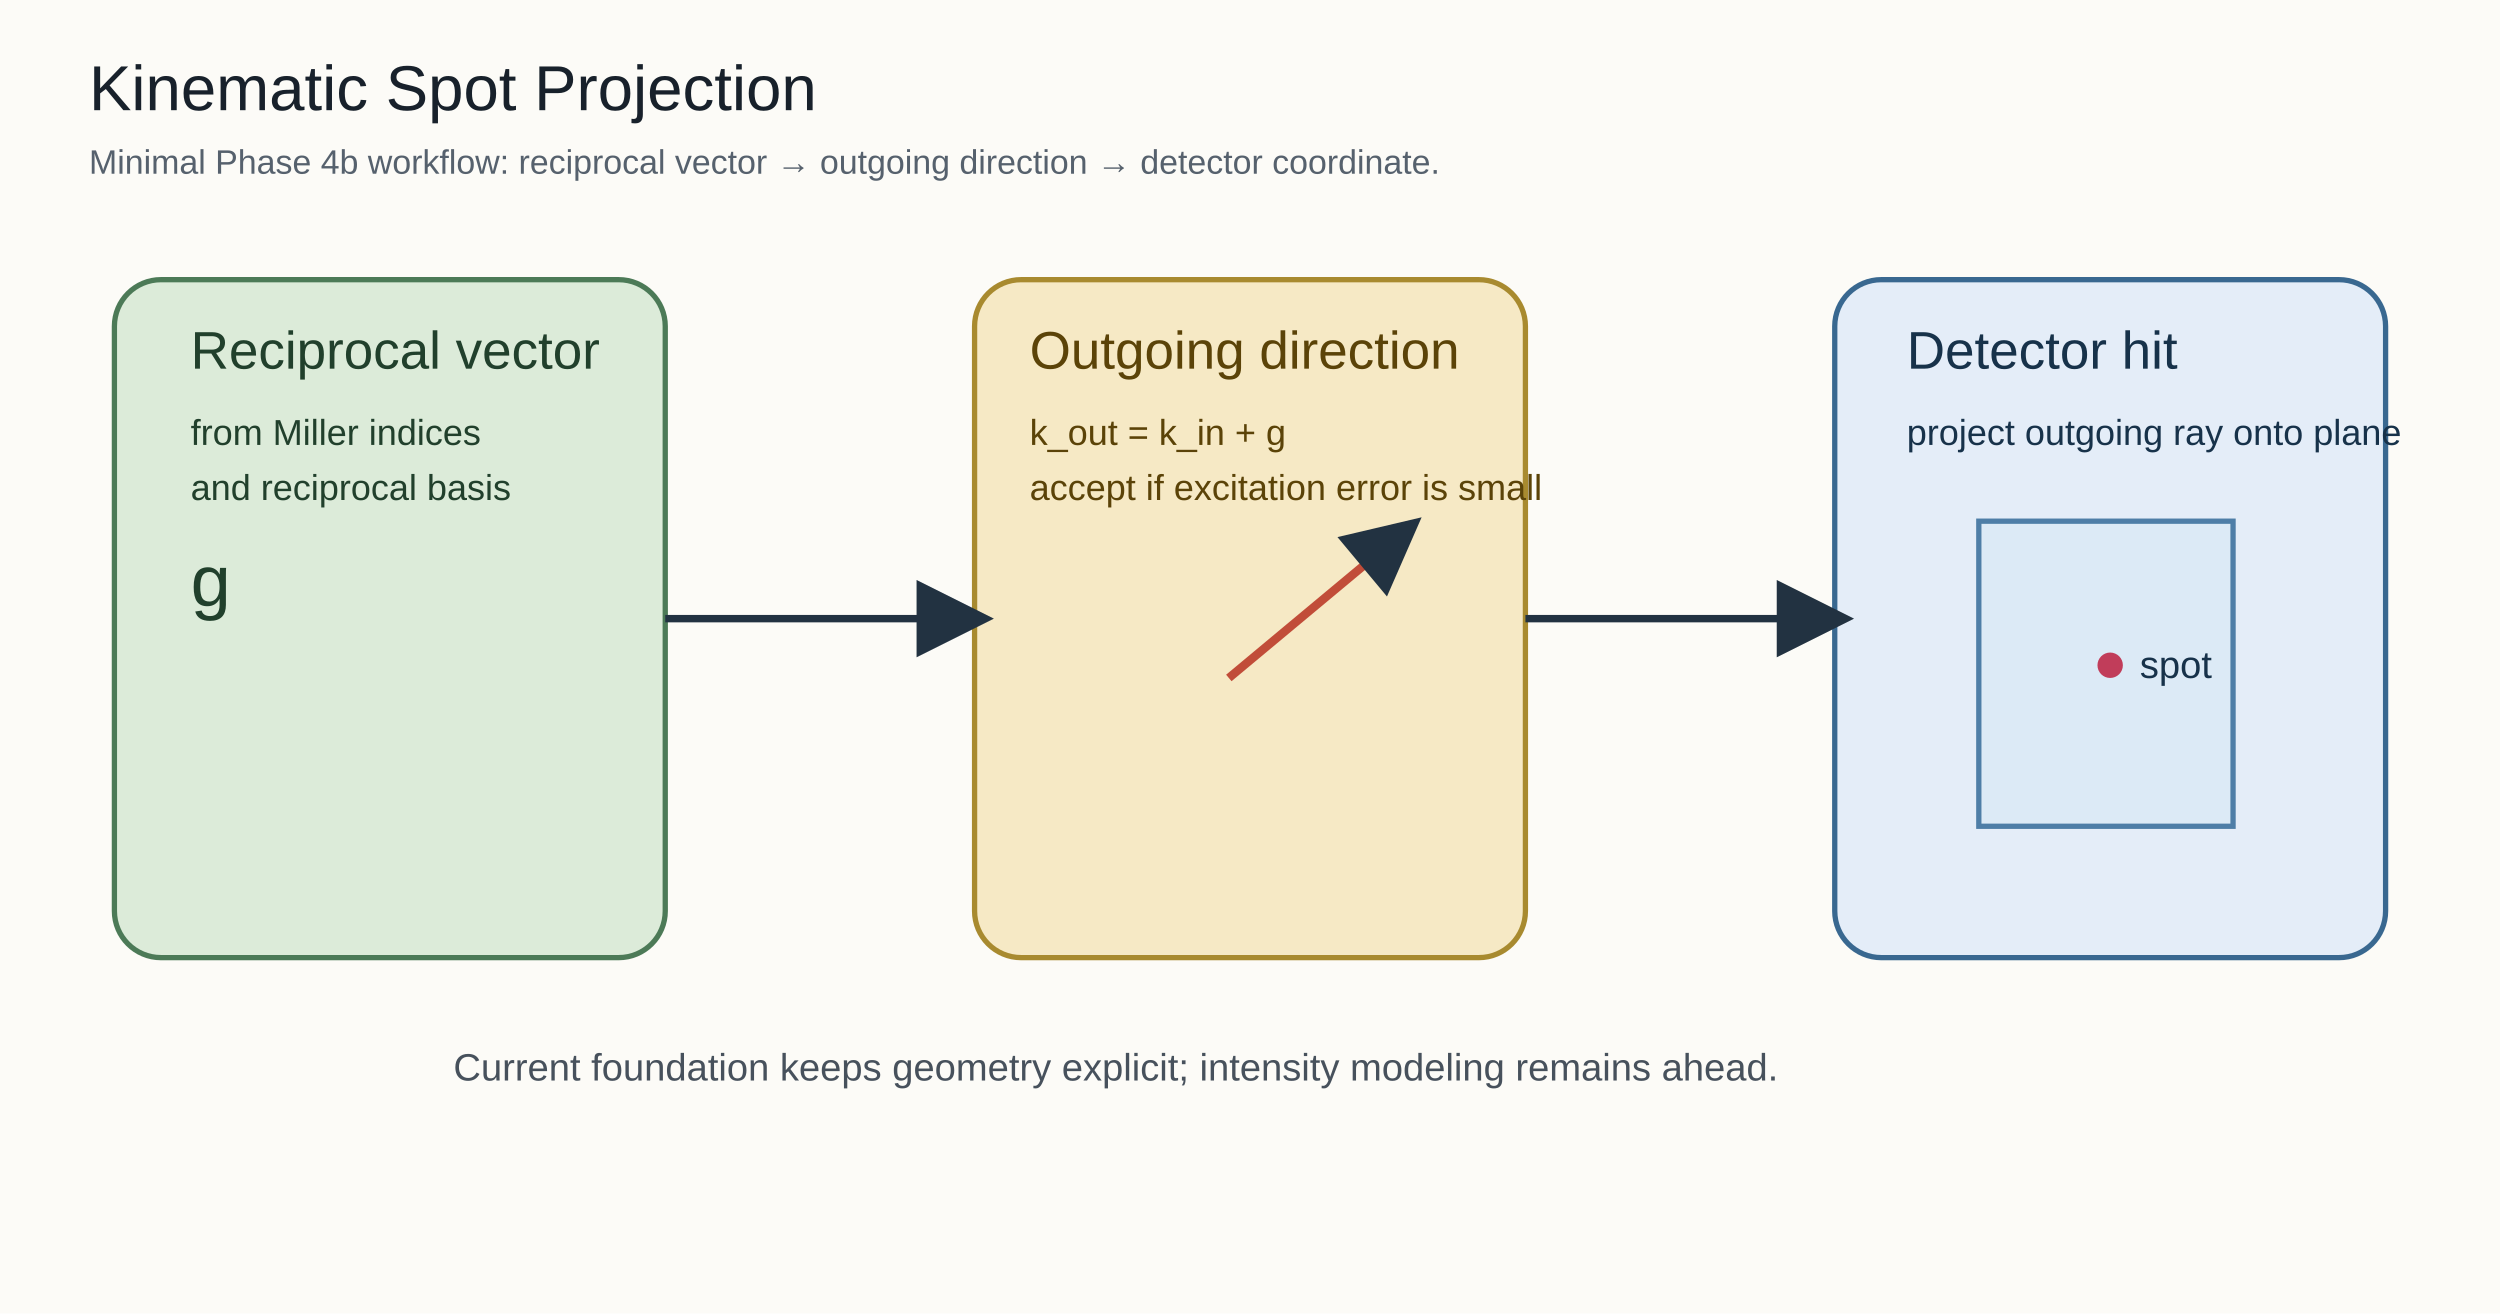
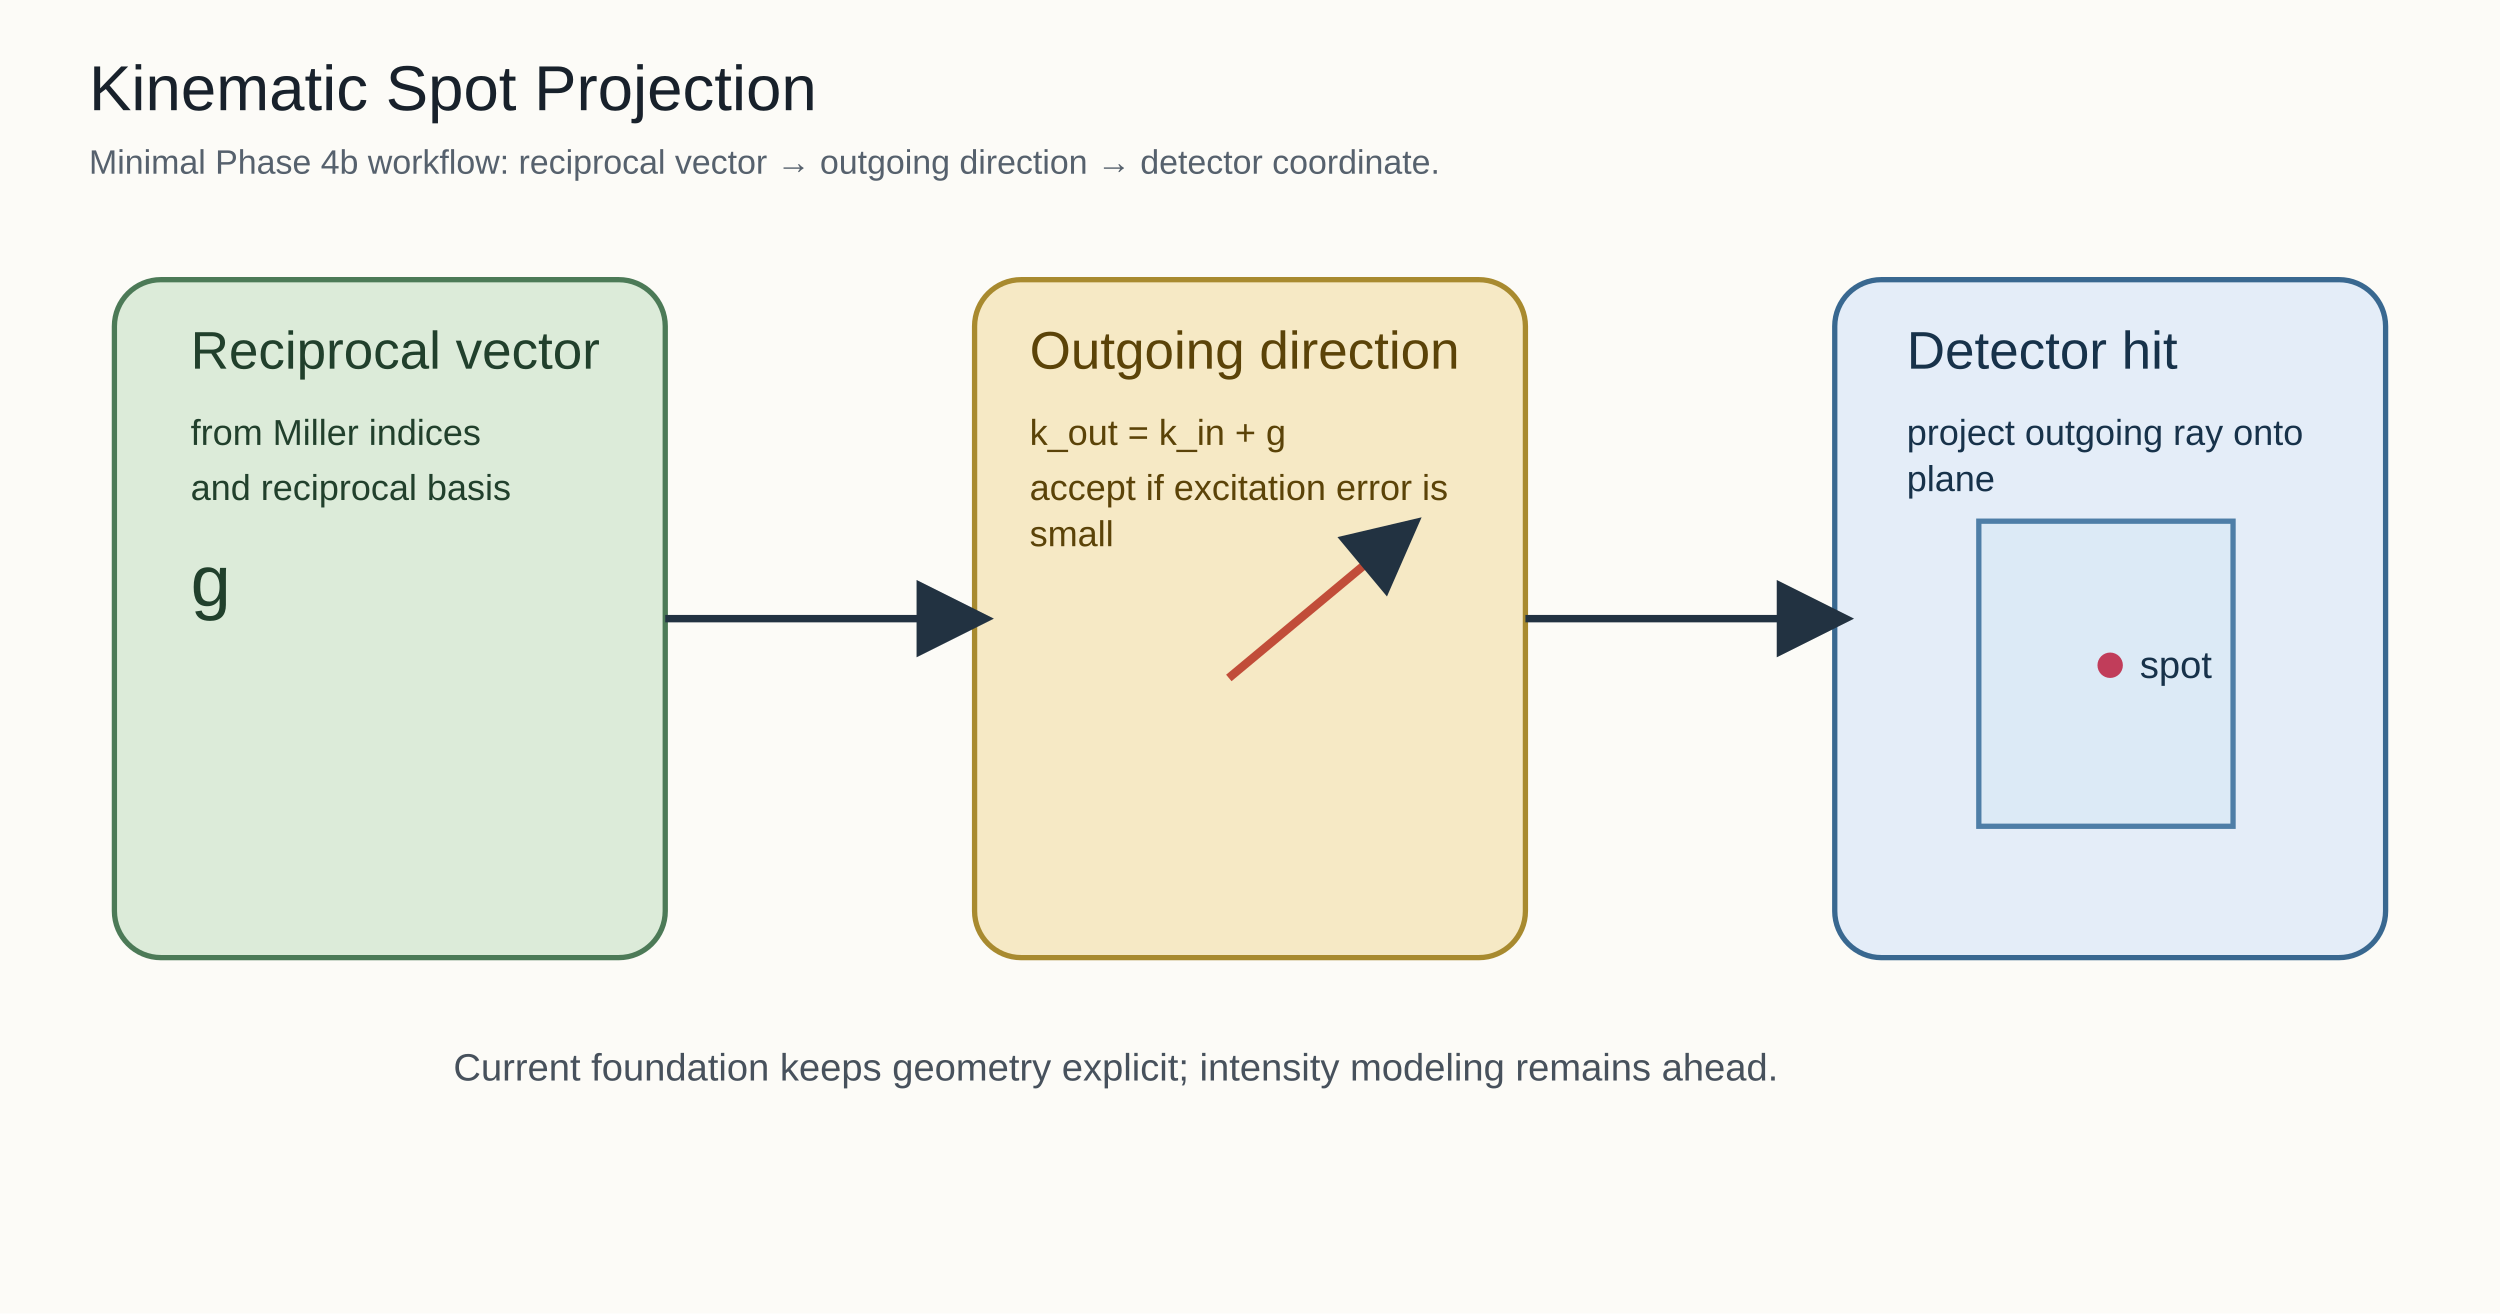
<svg xmlns="http://www.w3.org/2000/svg" width="1180" height="620" viewBox="0 0 1180 620">
  <defs>
    <marker markerUnits="userSpaceOnUse" id="arrow" markerWidth="36.50" markerHeight="36.50" refX="27.38" refY="18.25" orient="auto">
      <path d="M0.00,0.00 L36.50,18.25 L0.00,36.50 z" fill="#223241" />
    </marker>
  </defs>
  <rect width="1180" height="620" fill="#fcfbf7" />
  <text x="42" y="52" font-size="30" font-family="Arial, Helvetica, sans-serif" fill="#18212b">Kinematic Spot Projection</text>
  <text x="42" y="82" font-size="16" font-family="Arial, Helvetica, sans-serif" fill="#56616d">
    Minimal Phase 4b workflow: reciprocal vector → outgoing direction → detector coordinate.
  </text>
  <rect x="54" y="132" width="260" height="320" rx="22" fill="#dcebd9" stroke="#4c7a57" stroke-width="2.5" />
  <rect x="460" y="132" width="260" height="320" rx="22" fill="#f6e9c5" stroke="#a88a2f" stroke-width="2.5" />
  <rect x="866" y="132" width="260" height="320" rx="22" fill="#e4edf8" stroke="#396890" stroke-width="2.5" />
  <text x="90" y="174" font-size="25" font-family="Arial, Helvetica, sans-serif" fill="#21402c">Reciprocal vector</text>
  <text x="90" y="210" font-size="17" font-family="Arial, Helvetica, sans-serif" fill="#21402c">from Miller indices</text>
  <text x="90" y="236" font-size="17" font-family="Arial, Helvetica, sans-serif" fill="#21402c">and reciprocal basis</text>
  <text x="90" y="286" font-size="34" font-family="Arial, Helvetica, sans-serif" fill="#21402c">g</text>
  <text x="486" y="174" font-size="25" font-family="Arial, Helvetica, sans-serif" fill="#5b4308">Outgoing direction</text>
  <text x="486" y="210" font-size="17" font-family="Arial, Helvetica, sans-serif" fill="#5b4308">k_out = k_in + g</text>
-   <text x="486" y="236" font-size="17" font-family="Arial, Helvetica, sans-serif" fill="#5b4308">accept if excitation error is small</text>
+   <text x="486" y="236" font-size="17" font-family="Arial, Helvetica, sans-serif" fill="#5b4308">
+     <tspan x="486" dy="0.0">accept if excitation error is</tspan>
+     <tspan x="486" dy="21.8">small</tspan>
+   </text>
  <line x1="580" y1="320" x2="664" y2="250" stroke="#c14d39" stroke-width="4" marker-end="url(#arrow)" />
  <text x="900" y="174" font-size="25" font-family="Arial, Helvetica, sans-serif" fill="#17324a">Detector hit</text>
-   <text x="900" y="210" font-size="17" font-family="Arial, Helvetica, sans-serif" fill="#17324a">project outgoing ray onto plane</text>
-   <rect x="934" y="246" width="120" height="144" fill="#dceaf6" stroke="#4e7ea7" stroke-width="2.5" />
+   <text x="900" y="210" font-size="17" font-family="Arial, Helvetica, sans-serif" fill="#17324a">
+     <tspan x="900" dy="0.0">project outgoing ray onto</tspan>
+     <tspan x="900" dy="21.8">plane</tspan>
+   </text>
+   <rect x="934" y="246" width="120.0" height="144" fill="#dceaf6" stroke="#4e7ea7" stroke-width="2.5" />
  <circle cx="996" cy="314" r="6" fill="#c13d5a" />
  <text x="1010" y="320" font-size="18" font-family="Arial, Helvetica, sans-serif" fill="#17324a">spot</text>
  <line x1="314" y1="292" x2="460" y2="292" stroke="#223241" stroke-width="3.5" marker-end="url(#arrow)" />
  <line x1="720" y1="292" x2="866" y2="292" stroke="#223241" stroke-width="3.5" marker-end="url(#arrow)" />
  <text x="214" y="510" font-size="18" font-family="Arial, Helvetica, sans-serif" fill="#47515c">
    Current foundation keeps geometry explicit; intensity modeling remains ahead.
  </text>
</svg>
